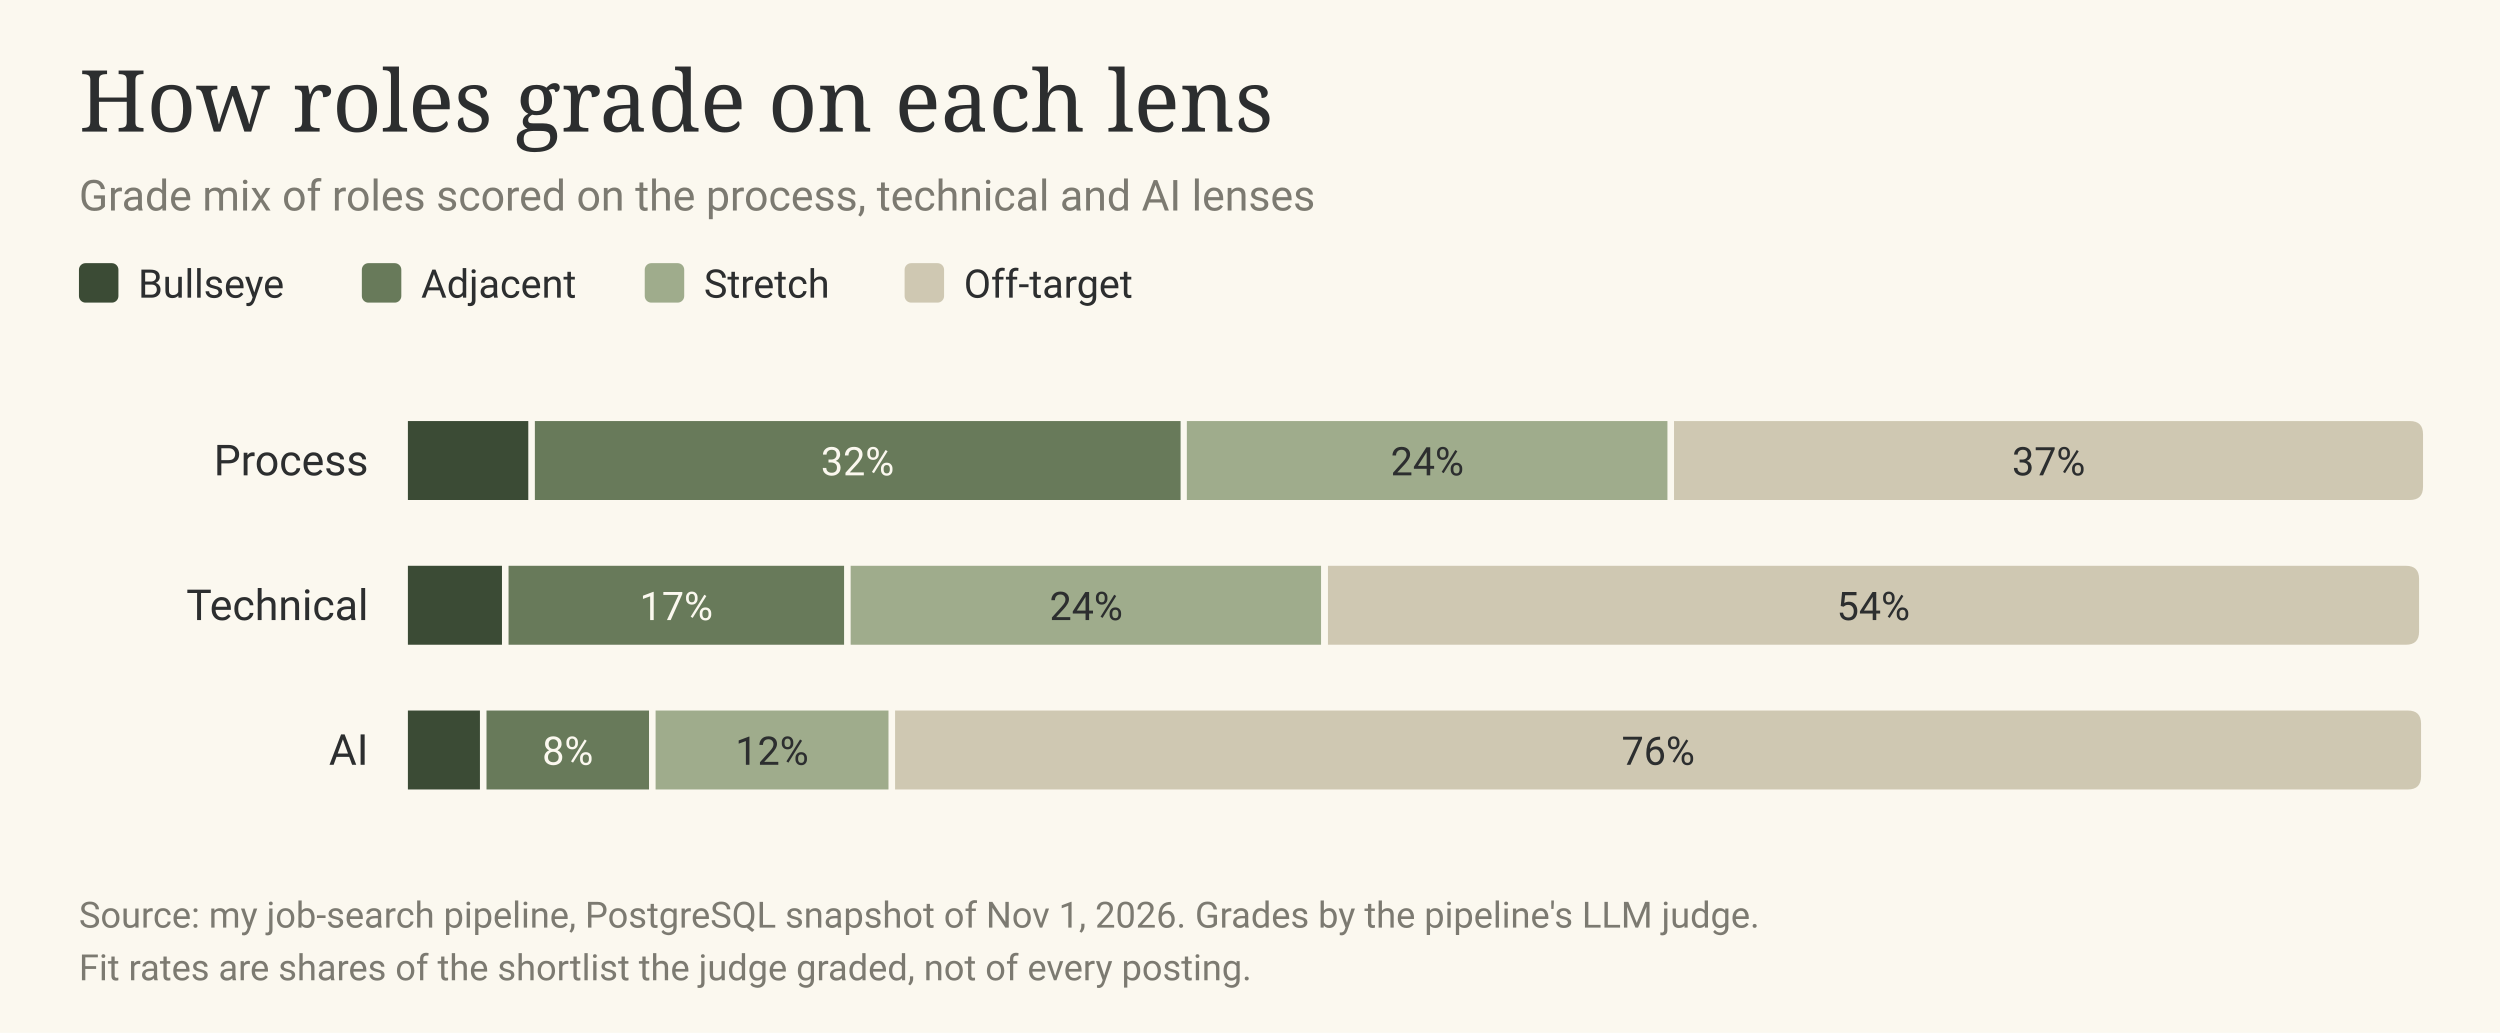
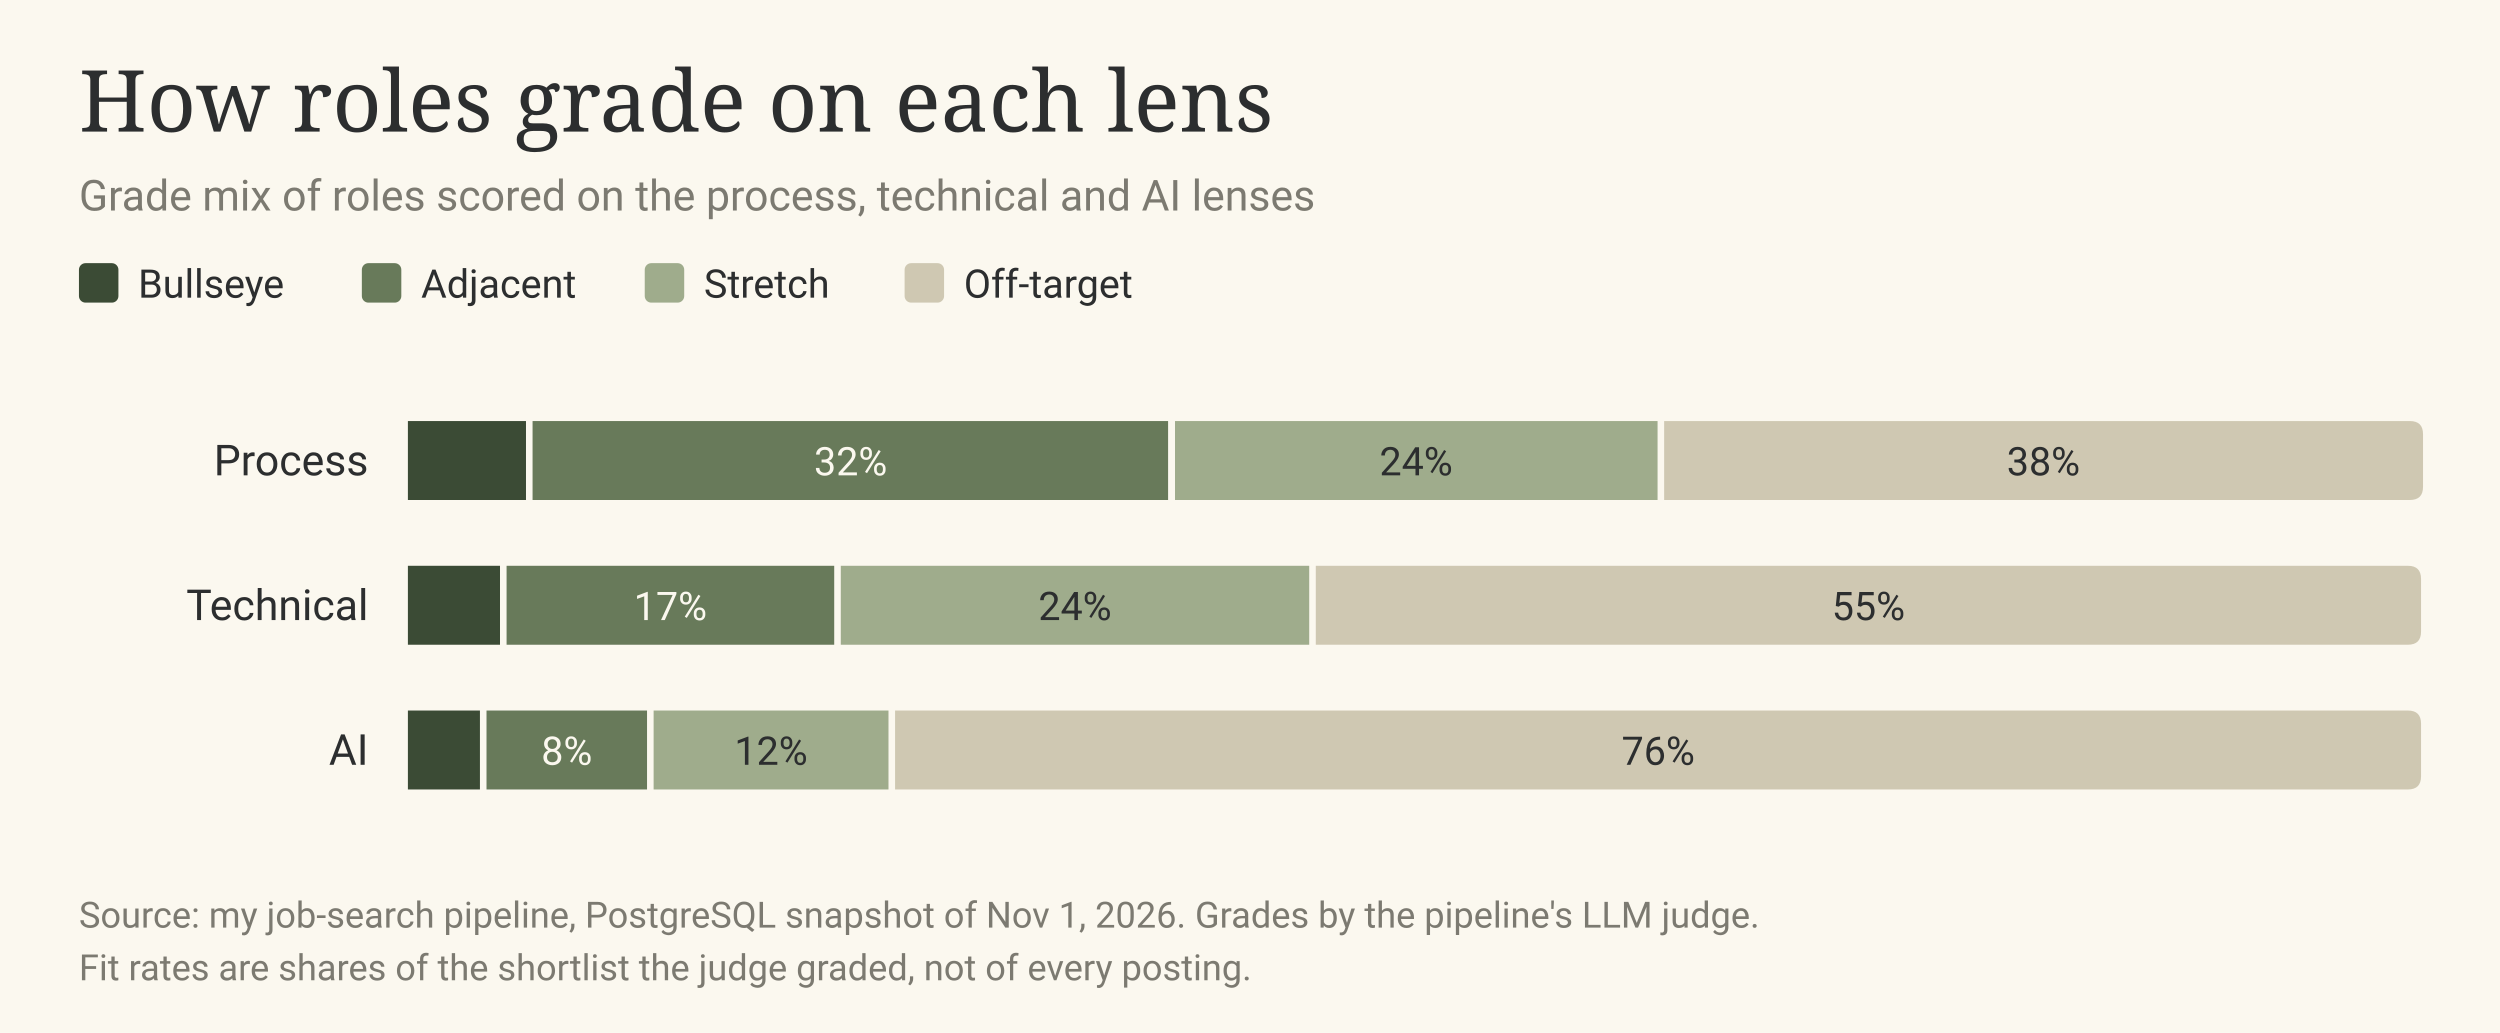
<svg xmlns="http://www.w3.org/2000/svg" viewBox="0 0 760 314" width="760" height="314" role="img" aria-labelledby="t d">
  <rect width="760" height="314" fill="#fbf8ef" />
  <text x="24" y="40" font-family="'Instrument Serif', 'Iowan Old Style', Georgia, serif" font-size="26" fill="#2c2e2f">How roles grade on each lens</text>
  <text x="24" y="64" font-family="-apple-system, BlinkMacSystemFont, 'Segoe UI', Roboto, Inter, sans-serif" font-size="13" fill="#7c7a71">Grade mix of roles scored on the process, technical and AI lenses</text>
  <rect x="24" y="80" width="12" height="12" rx="2" fill="#3b4b35" />
  <text x="42" y="90.5" font-family="-apple-system, BlinkMacSystemFont, 'Segoe UI', Roboto, Inter, sans-serif" font-size="12" fill="#2c2e2f">Bullseye</text>
  <rect x="110" y="80" width="12" height="12" rx="2" fill="#687a5a" />
  <text x="128" y="90.5" font-family="-apple-system, BlinkMacSystemFont, 'Segoe UI', Roboto, Inter, sans-serif" font-size="12" fill="#2c2e2f">Adjacent</text>
  <rect x="196" y="80" width="12" height="12" rx="2" fill="#9fac8c" />
  <text x="214" y="90.5" font-family="-apple-system, BlinkMacSystemFont, 'Segoe UI', Roboto, Inter, sans-serif" font-size="12" fill="#2c2e2f">Stretch</text>
  <rect x="275" y="80" width="12" height="12" rx="2" fill="#cfc8b2" />
  <text x="293" y="90.5" font-family="-apple-system, BlinkMacSystemFont, 'Segoe UI', Roboto, Inter, sans-serif" font-size="12" fill="#2c2e2f">Off-target</text>
  <text x="112" y="144.5" text-anchor="end" font-family="-apple-system, BlinkMacSystemFont, 'Segoe UI', Roboto, Inter, sans-serif" font-size="13" fill="#2c2e2f">Process</text>
  <g>
-     <rect x="124.0" y="128.0" width="36.6" height="24" fill="#3b4b35" />
+     <rect x="124.0" y="128.0" width="35.9" height="24" fill="#3b4b35" />
  </g>
  <g>
-     <rect x="162.6" y="128.0" width="196.3" height="24" fill="#687a5a" />
-     <text x="260.7" y="144.5" text-anchor="middle" font-family="-apple-system, BlinkMacSystemFont, 'Segoe UI', Roboto, Inter, sans-serif" font-size="12" fill="#fbf8ef">32%</text>
+     <rect x="161.9" y="128.0" width="193.2" height="24" fill="#687a5a" />
+     <text x="258.6" y="144.5" text-anchor="middle" font-family="-apple-system, BlinkMacSystemFont, 'Segoe UI', Roboto, Inter, sans-serif" font-size="12" fill="#fbf8ef">32%</text>
  </g>
  <g>
-     <rect x="360.8" y="128.0" width="146.1" height="24" fill="#9fac8c" />
-     <text x="433.9" y="144.5" text-anchor="middle" font-family="-apple-system, BlinkMacSystemFont, 'Segoe UI', Roboto, Inter, sans-serif" font-size="12" fill="#2c2e2f">24%</text>
+     <rect x="357.2" y="128.0" width="146.7" height="24" fill="#9fac8c" />
+     <text x="430.5" y="144.5" text-anchor="middle" font-family="-apple-system, BlinkMacSystemFont, 'Segoe UI', Roboto, Inter, sans-serif" font-size="12" fill="#2c2e2f">24%</text>
  </g>
  <g>
-     <path d="M508.9,128.0H732.6Q736.6,128.0 736.6,132.0V148.0Q736.6,152.0 732.6,152.0H508.9Z" fill="#cfc8b2" />
-     <text x="622.8" y="144.5" text-anchor="middle" font-family="-apple-system, BlinkMacSystemFont, 'Segoe UI', Roboto, Inter, sans-serif" font-size="12" fill="#2c2e2f">37%</text>
+     <path d="M505.9,128.0H732.6Q736.6,128.0 736.6,132.0V148.0Q736.6,152.0 732.6,152.0H505.9Z" fill="#cfc8b2" />
+     <text x="621.2" y="144.5" text-anchor="middle" font-family="-apple-system, BlinkMacSystemFont, 'Segoe UI', Roboto, Inter, sans-serif" font-size="12" fill="#2c2e2f">38%</text>
  </g>
  <text x="112" y="188.5" text-anchor="end" font-family="-apple-system, BlinkMacSystemFont, 'Segoe UI', Roboto, Inter, sans-serif" font-size="13" fill="#2c2e2f">Technical</text>
  <g>
-     <rect x="124.0" y="172.0" width="28.6" height="24" fill="#3b4b35" />
+     <rect x="124.0" y="172.0" width="28.0" height="24" fill="#3b4b35" />
  </g>
  <g>
-     <rect x="154.6" y="172.0" width="102.0" height="24" fill="#687a5a" />
-     <text x="205.6" y="188.5" text-anchor="middle" font-family="-apple-system, BlinkMacSystemFont, 'Segoe UI', Roboto, Inter, sans-serif" font-size="12" fill="#fbf8ef">17%</text>
+     <rect x="154.0" y="172.0" width="99.6" height="24" fill="#687a5a" />
+     <text x="203.8" y="188.5" text-anchor="middle" font-family="-apple-system, BlinkMacSystemFont, 'Segoe UI', Roboto, Inter, sans-serif" font-size="12" fill="#fbf8ef">17%</text>
  </g>
  <g>
-     <rect x="258.6" y="172.0" width="143.0" height="24" fill="#9fac8c" />
-     <text x="330.2" y="188.5" text-anchor="middle" font-family="-apple-system, BlinkMacSystemFont, 'Segoe UI', Roboto, Inter, sans-serif" font-size="12" fill="#2c2e2f">24%</text>
+     <rect x="255.6" y="172.0" width="142.4" height="24" fill="#9fac8c" />
+     <text x="326.8" y="188.5" text-anchor="middle" font-family="-apple-system, BlinkMacSystemFont, 'Segoe UI', Roboto, Inter, sans-serif" font-size="12" fill="#2c2e2f">24%</text>
  </g>
  <g>
-     <path d="M403.7,172.0H731.4Q735.4,172.0 735.4,176.0V192.0Q735.4,196.0 731.4,196.0H403.7Z" fill="#cfc8b2" />
-     <text x="569.5" y="188.5" text-anchor="middle" font-family="-apple-system, BlinkMacSystemFont, 'Segoe UI', Roboto, Inter, sans-serif" font-size="12" fill="#2c2e2f">54%</text>
+     <path d="M400.0,172.0H732.0Q736.0,172.0 736.0,176.0V192.0Q736.0,196.0 732.0,196.0H400.0Z" fill="#cfc8b2" />
+     <text x="568.0" y="188.5" text-anchor="middle" font-family="-apple-system, BlinkMacSystemFont, 'Segoe UI', Roboto, Inter, sans-serif" font-size="12" fill="#2c2e2f">55%</text>
  </g>
  <text x="112" y="232.5" text-anchor="end" font-family="-apple-system, BlinkMacSystemFont, 'Segoe UI', Roboto, Inter, sans-serif" font-size="13" fill="#2c2e2f">AI</text>
  <g>
    <rect x="124.0" y="216.0" width="21.9" height="24" fill="#3b4b35" />
  </g>
  <g>
-     <rect x="147.9" y="216.0" width="49.4" height="24" fill="#687a5a" />
-     <text x="172.6" y="232.5" text-anchor="middle" font-family="-apple-system, BlinkMacSystemFont, 'Segoe UI', Roboto, Inter, sans-serif" font-size="12" fill="#fbf8ef">8%</text>
+     <rect x="147.9" y="216.0" width="48.8" height="24" fill="#687a5a" />
+     <text x="172.3" y="232.5" text-anchor="middle" font-family="-apple-system, BlinkMacSystemFont, 'Segoe UI', Roboto, Inter, sans-serif" font-size="12" fill="#fbf8ef">8%</text>
  </g>
  <g>
-     <rect x="199.3" y="216.0" width="70.8" height="24" fill="#9fac8c" />
-     <text x="234.7" y="232.5" text-anchor="middle" font-family="-apple-system, BlinkMacSystemFont, 'Segoe UI', Roboto, Inter, sans-serif" font-size="12" fill="#2c2e2f">12%</text>
+     <rect x="198.7" y="216.0" width="71.4" height="24" fill="#9fac8c" />
+     <text x="234.4" y="232.5" text-anchor="middle" font-family="-apple-system, BlinkMacSystemFont, 'Segoe UI', Roboto, Inter, sans-serif" font-size="12" fill="#2c2e2f">12%</text>
  </g>
  <g>
    <path d="M272.1,216.0H732.0Q736.0,216.0 736.0,220.0V236.0Q736.0,240.0 732.0,240.0H272.1Z" fill="#cfc8b2" />
    <text x="504.1" y="232.5" text-anchor="middle" font-family="-apple-system, BlinkMacSystemFont, 'Segoe UI', Roboto, Inter, sans-serif" font-size="12" fill="#2c2e2f">76%</text>
  </g>
  <text x="24" y="282" font-family="-apple-system, BlinkMacSystemFont, 'Segoe UI', Roboto, Inter, sans-serif" font-size="11" fill="#7c7a71">Source: my job-search pipeline, PostgreSQL snapshot of Nov 1, 2026. Grades by the pipeline's LLM judge.</text>
  <text x="24" y="298" font-family="-apple-system, BlinkMacSystemFont, 'Segoe UI', Roboto, Inter, sans-serif" font-size="11" fill="#7c7a71">Fit rates are shares of the shortlist the judge graded, not of every posting.</text>
</svg>
